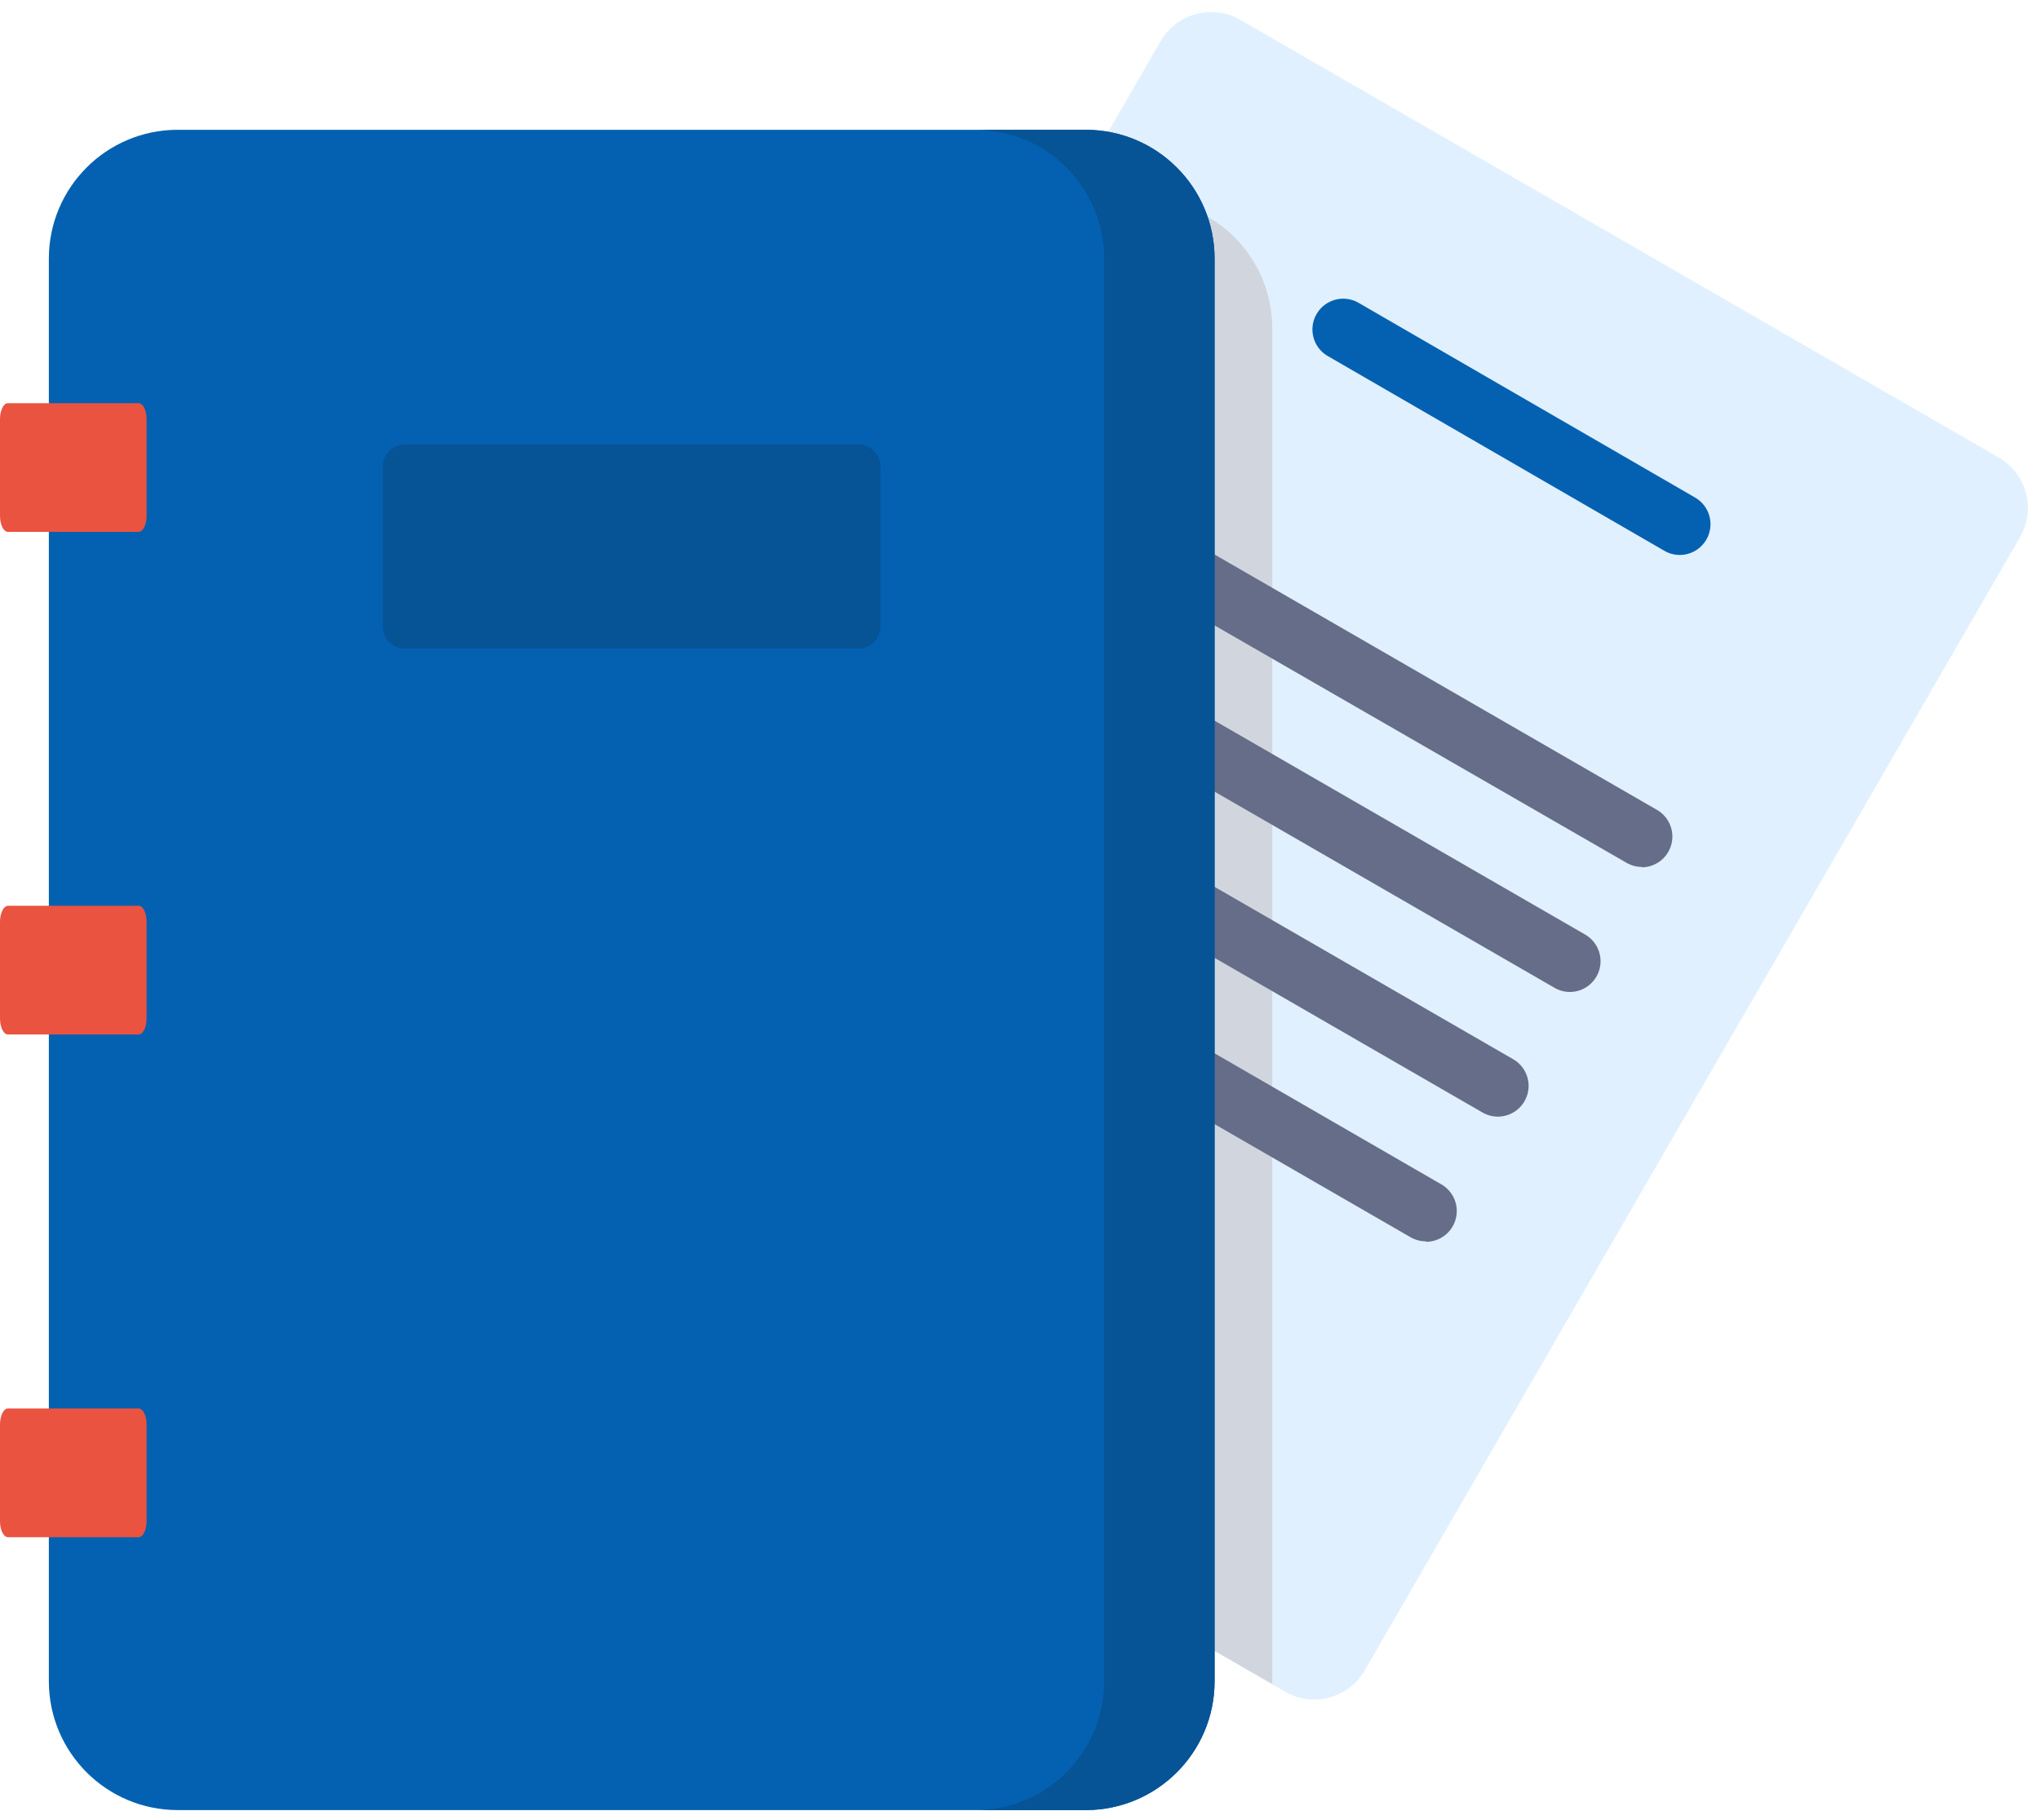
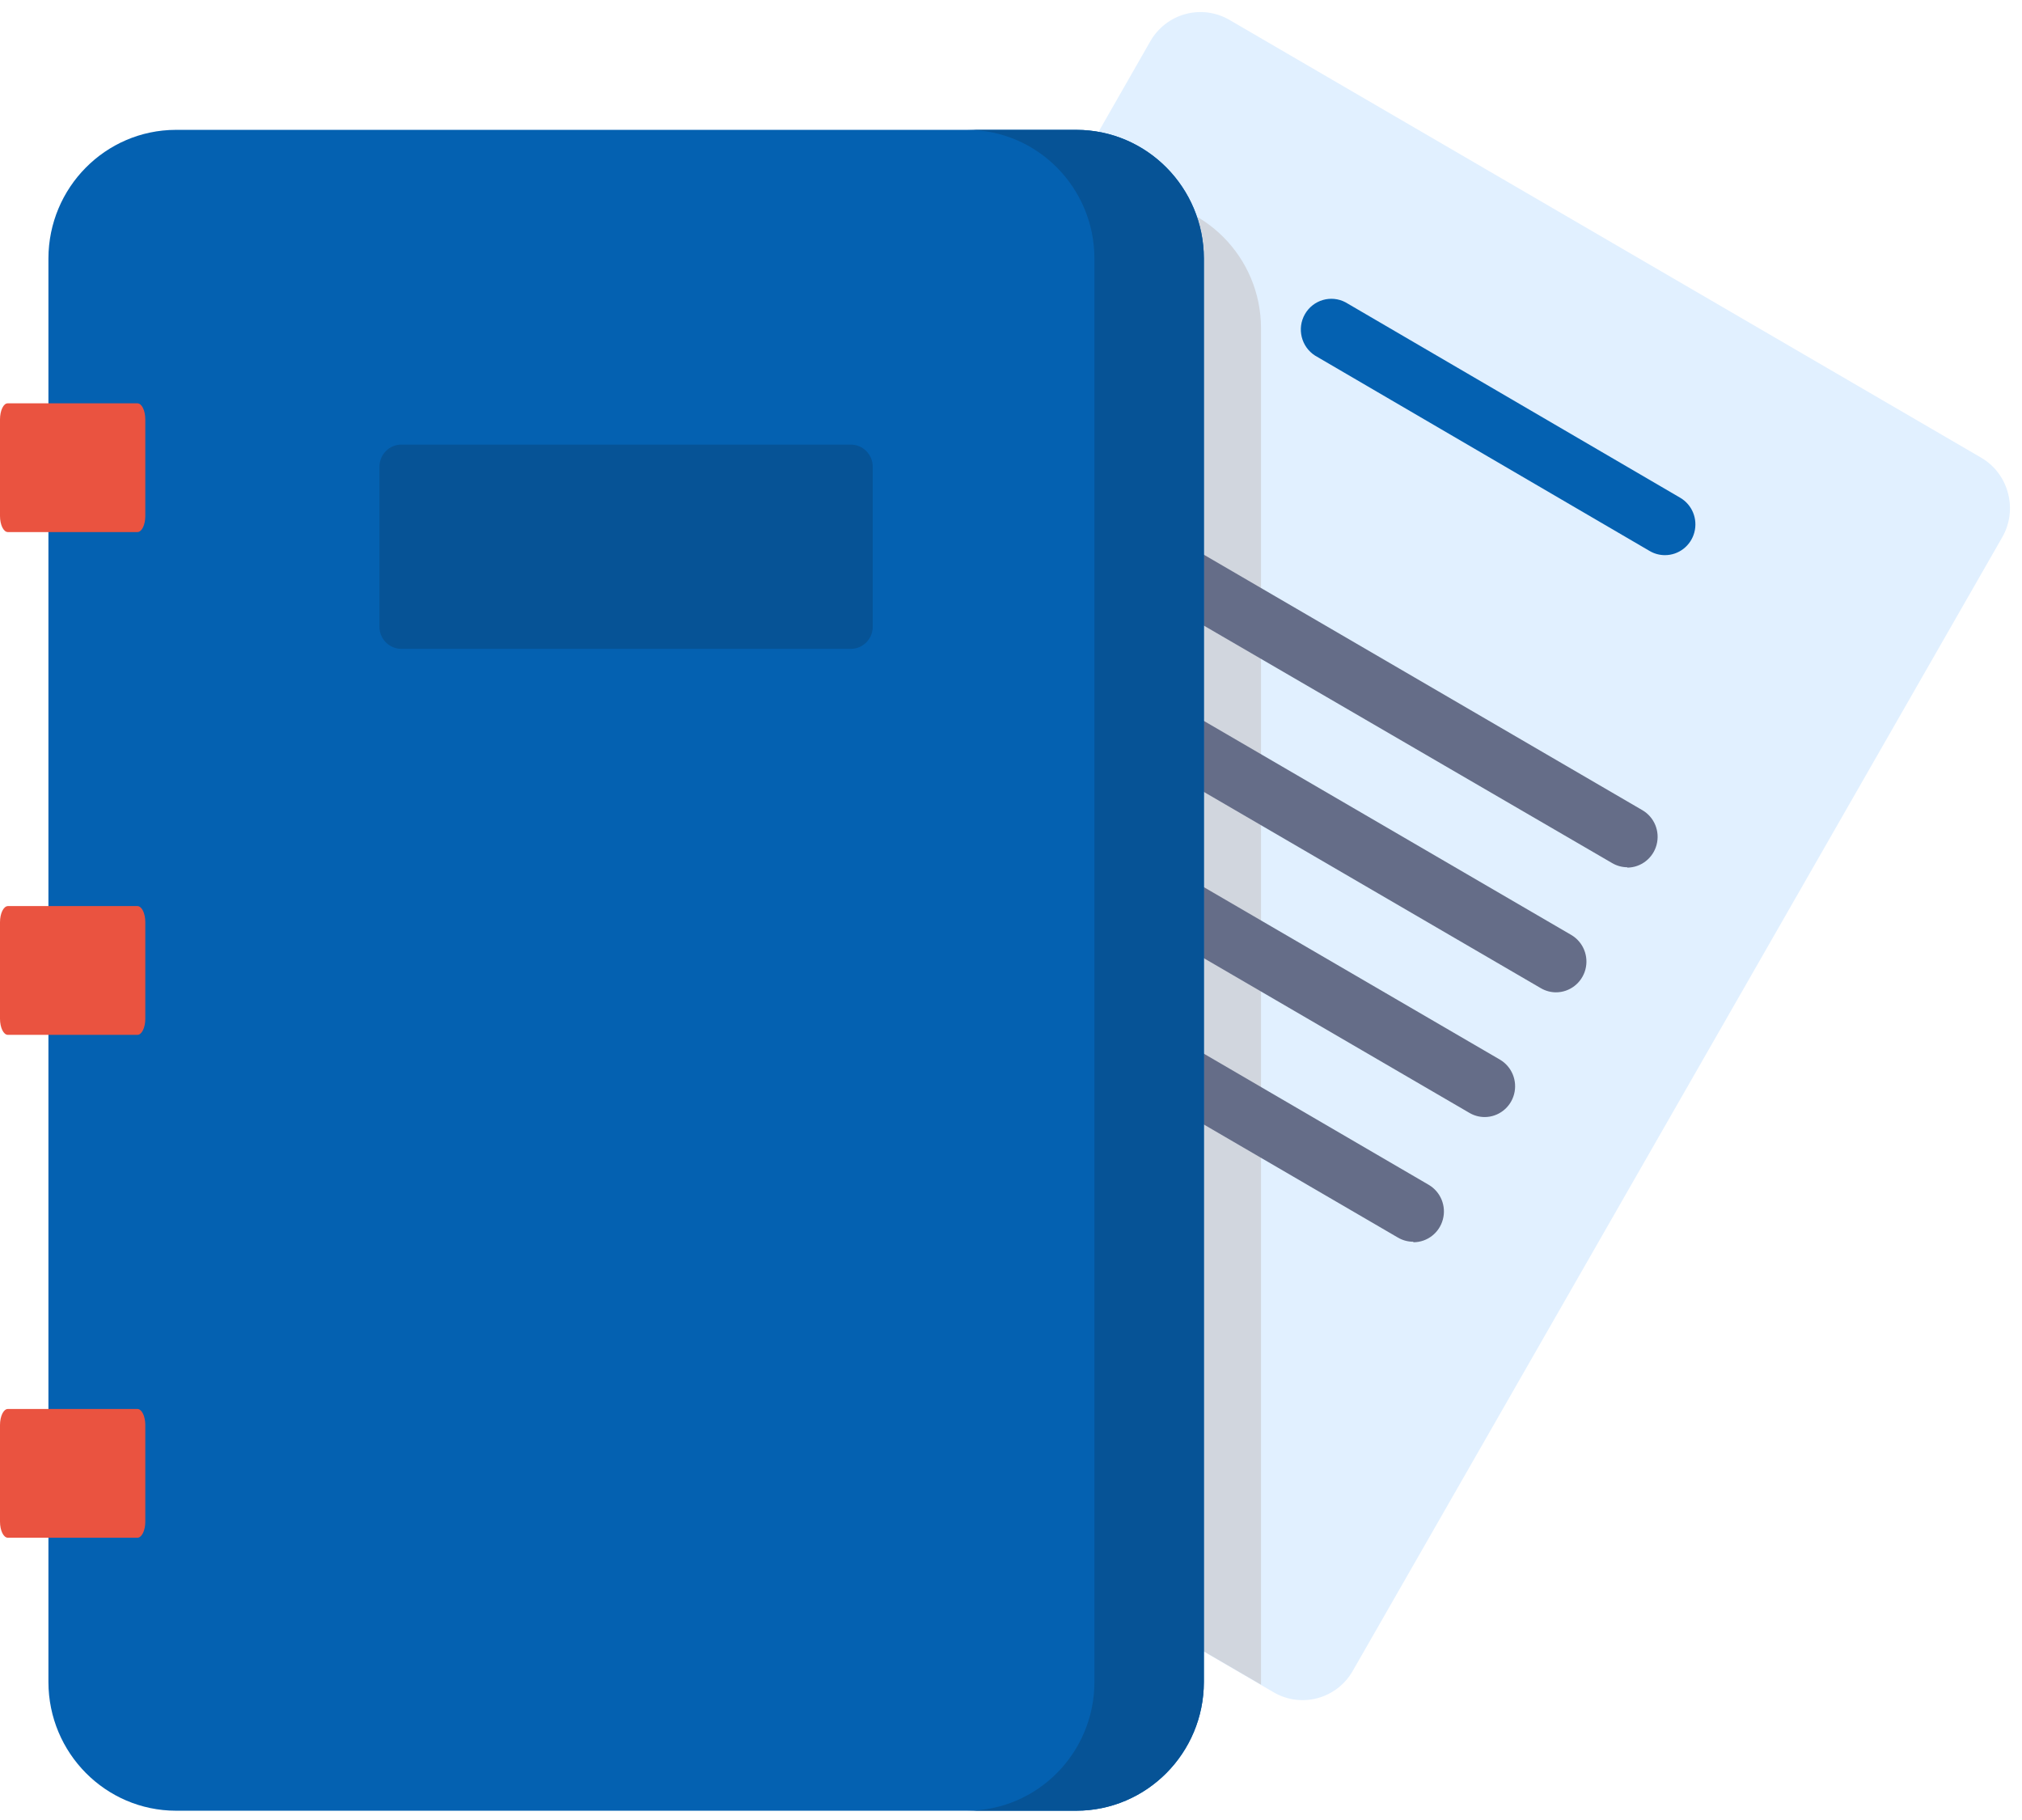
- <svg xmlns="http://www.w3.org/2000/svg" width="139px" height="124px" viewBox="0 0 139 124" version="1.1">
-   <defs />
+ <svg xmlns="http://www.w3.org/2000/svg" width="80px" height="72px" viewBox="0 0 80 72" version="1.1">
  <g id="design" stroke="none" stroke-width="1" fill="none" fill-rule="evenodd">
-     <g id="home-hovers-active" transform="translate(-558, -578)" fill-rule="nonzero">
-       <g id="about-color" transform="translate(558, 578)">
-         <path d="M138.034,33.588 C137.764,32.568 137.095,31.698 136.178,31.175 L84.532,1.365 C83.616,0.829 82.524,0.682 81.498,0.955 C80.473,1.229 79.599,1.901 79.072,2.821 L34.5,80.067 C33.407,81.968 34.059,84.395 35.957,85.493 L87.562,115.303 C89.463,116.396 91.89,115.745 92.989,113.847 L137.635,36.617 C138.169,35.702 138.313,34.611 138.034,33.588 Z" id="Shape" fill="#E1F0FF" />
-         <path d="M77.915,13.598 L72.921,13.598 L34.5,80.067 C33.407,81.968 34.059,84.395 35.957,85.493 L86.688,114.779 L86.688,22.362 C86.679,17.522 82.755,13.603 77.915,13.598 Z" id="Shape" fill="#D1D6DE" />
-         <path d="M113.406,37.541 L90.4,24.226 C89.449,23.624 89.143,22.379 89.706,21.405 C90.269,20.43 91.501,20.074 92.497,20.597 L115.503,33.913 C116.323,34.388 116.722,35.355 116.477,36.27 C116.231,37.186 115.402,37.823 114.454,37.824 C114.086,37.824 113.724,37.726 113.406,37.541 Z" id="Shape" fill="#0461B1" />
-         <path d="M111.874,59.087 C111.506,59.087 111.144,58.989 110.825,58.804 L73.246,37.142 C72.295,36.54 71.989,35.295 72.552,34.321 C73.115,33.346 74.347,32.99 75.343,33.513 L112.906,55.201 C113.726,55.676 114.126,56.643 113.88,57.558 C113.635,58.474 112.806,59.111 111.858,59.112 L111.874,59.087 Z" id="Shape" fill="#656D88" />
-         <path d="M106.972,67.609 C106.603,67.609 106.242,67.511 105.923,67.326 L68.351,45.639 C67.67,45.281 67.239,44.579 67.229,43.809 C67.219,43.04 67.632,42.327 68.303,41.951 C68.975,41.576 69.799,41.598 70.449,42.01 L108.012,63.698 C108.832,64.173 109.231,65.139 108.986,66.055 C108.74,66.97 107.911,67.608 106.963,67.609 L106.972,67.609 Z" id="Shape" fill="#656D88" />
-         <path d="M102.061,76.106 C101.693,76.106 101.331,76.008 101.012,75.823 L63.449,54.136 C62.498,53.534 62.192,52.289 62.755,51.314 C63.318,50.34 64.55,49.984 65.546,50.507 L103.11,72.195 C103.93,72.67 104.329,73.636 104.083,74.552 C103.838,75.467 103.009,76.104 102.061,76.106 Z" id="Shape" fill="#656D88" />
-         <path d="M97.15,84.603 C96.782,84.603 96.42,84.505 96.101,84.32 L58.538,62.632 C57.587,62.03 57.281,60.785 57.844,59.811 C58.408,58.837 59.639,58.481 60.636,59.004 L98.216,80.725 C99.036,81.2 99.435,82.167 99.189,83.082 C98.944,83.998 98.115,84.635 97.167,84.636 L97.15,84.603 Z" id="Shape" fill="#656D88" />
-         <path d="M73.995,8.846 L12.077,8.846 C7.247,8.865 3.338,12.78 3.329,17.61 L3.329,114.604 C3.339,119.44 7.257,123.358 12.094,123.368 L73.995,123.368 C78.831,123.358 82.75,119.44 82.759,114.604 L82.759,17.61 C82.75,12.774 78.831,8.856 73.995,8.846 Z" id="Shape" fill="#0461B1" />
-         <path d="M73.995,8.846 L66.462,8.846 C71.302,8.851 75.226,12.77 75.235,17.61 L75.235,114.604 C75.226,119.44 71.307,123.358 66.47,123.368 L73.995,123.368 C78.831,123.358 82.75,119.44 82.759,114.604 C82.759,106.562 82.759,100.531 82.759,96.51 C82.759,78.976 82.759,52.676 82.759,17.61 C82.75,12.774 78.831,8.856 73.995,8.846 Z" id="Shape" fill="#065396" />
-         <path d="M0,28.578 L0,35.153 C0,35.76 0.241,36.251 0.541,36.251 L9.447,36.251 C9.747,36.251 9.988,35.76 9.988,35.153 L9.988,28.578 C9.988,27.971 9.747,27.48 9.447,27.48 L0.541,27.48 C0.241,27.463 0,27.971 0,28.578 Z" id="Shape" fill="#EA5340" />
-         <path d="M0,62.832 L0,69.407 C0,70.014 0.241,70.505 0.541,70.505 L9.447,70.505 C9.747,70.505 9.988,70.014 9.988,69.407 L9.988,62.832 C9.988,62.225 9.747,61.734 9.447,61.734 L0.541,61.734 C0.241,61.742 0,62.233 0,62.832 Z" id="Shape" fill="#EA5340" />
-         <path d="M0,97.094 L0,103.669 C0,104.277 0.241,104.768 0.541,104.768 L9.447,104.768 C9.747,104.768 9.988,104.277 9.988,103.669 L9.988,97.094 C9.988,96.487 9.747,95.996 9.447,95.996 L0.541,95.996 C0.241,95.996 0,96.487 0,97.094 Z" id="Shape" fill="#EA5340" />
-         <path d="M58.488,44.207 L27.592,44.207 C26.76,44.207 26.085,43.533 26.085,42.701 L26.085,31.799 C26.085,30.967 26.76,30.293 27.592,30.293 L58.488,30.293 C58.888,30.293 59.271,30.451 59.553,30.734 C59.836,31.016 59.995,31.399 59.995,31.799 L59.995,42.701 C59.995,43.1 59.836,43.484 59.553,43.766 C59.271,44.049 58.888,44.207 58.488,44.207 Z" id="Shape" fill="#065396" />
+     <g id="home-2-hover" transform="translate(-620, -489)" fill-rule="nonzero">
+       <g id="about-color" transform="translate(620, 489)">
+         <g id="Shape">
+           <path d="M79.444,19.503 C79.288,18.91 78.904,18.406 78.376,18.101 L48.651,0.792 C48.124,0.482 47.496,0.396 46.906,0.555 C46.315,0.714 45.813,1.104 45.509,1.638 L19.856,46.491 C19.227,47.595 19.602,49.004 20.695,49.641 L50.395,66.95 C51.489,67.585 52.886,67.207 53.519,66.105 L79.214,21.262 C79.522,20.73 79.604,20.097 79.444,19.503 Z" fill="#E1F0FF" />
+           <path d="M44.843,7.896 L41.969,7.896 L19.856,46.491 C19.227,47.595 19.602,49.004 20.695,49.641 L49.892,66.646 L49.892,12.984 C49.887,10.174 47.629,7.898 44.843,7.896 Z" fill="#D1D6DE" />
+           <path d="M65.269,21.798 L52.029,14.067 C51.482,13.717 51.305,12.994 51.629,12.428 C51.954,11.863 52.662,11.656 53.236,11.96 L66.477,19.691 C66.949,19.967 67.178,20.528 67.037,21.06 C66.896,21.592 66.419,21.962 65.873,21.962 C65.661,21.962 65.453,21.906 65.269,21.798 Z" fill="#0461B1" />
+           <path d="M64.388,34.309 C64.176,34.309 63.968,34.252 63.784,34.144 L42.156,21.566 C41.608,21.217 41.432,20.494 41.756,19.928 C42.081,19.362 42.789,19.156 43.363,19.459 L64.982,32.052 C65.454,32.328 65.684,32.889 65.542,33.421 C65.401,33.952 64.924,34.322 64.378,34.323 L64.388,34.309 Z" fill="#656D88" />
+           <path d="M61.566,39.257 C61.354,39.257 61.146,39.2 60.963,39.093 L39.339,26.5 C38.947,26.292 38.699,25.884 38.693,25.438 C38.687,24.991 38.925,24.577 39.311,24.359 C39.698,24.141 40.172,24.154 40.546,24.393 L62.165,36.986 C62.637,37.262 62.867,37.823 62.726,38.355 C62.584,38.886 62.107,39.256 61.562,39.257 L61.566,39.257 Z" fill="#656D88" />
+           <path d="M58.74,44.191 C58.528,44.19 58.32,44.134 58.137,44.026 L36.517,31.434 C35.97,31.084 35.794,30.361 36.118,29.795 C36.442,29.23 37.151,29.023 37.725,29.327 L59.344,41.919 C59.816,42.196 60.045,42.757 59.904,43.288 C59.763,43.82 59.286,44.19 58.74,44.191 Z" fill="#656D88" />
+           <path d="M55.914,49.124 C55.702,49.124 55.493,49.067 55.31,48.96 L33.691,36.367 C33.144,36.018 32.968,35.295 33.292,34.729 C33.616,34.163 34.325,33.957 34.898,34.26 L56.527,46.872 C56.999,47.149 57.229,47.71 57.087,48.241 C56.946,48.773 56.469,49.143 55.923,49.144 L55.914,49.124 Z" fill="#656D88" />
+           <path d="M42.587,5.137 L6.951,5.137 C4.171,5.147 1.921,7.421 1.916,10.225 L1.916,66.544 C1.921,69.352 4.177,71.627 6.96,71.633 L42.587,71.633 C45.371,71.627 47.626,69.352 47.631,66.544 L47.631,10.225 C47.626,7.417 45.371,5.142 42.587,5.137 Z" fill="#0461B1" />
+           <path d="M42.587,5.137 L38.251,5.137 C41.037,5.139 43.295,7.415 43.301,10.225 L43.301,66.544 C43.295,69.352 41.04,71.627 38.256,71.633 L42.587,71.633 C45.371,71.627 47.626,69.352 47.631,66.544 C47.631,61.875 47.631,58.373 47.631,56.038 C47.631,45.857 47.631,30.586 47.631,10.225 C47.626,7.417 45.371,5.142 42.587,5.137 Z" fill="#065396" />
+           <path d="M-3.06421555e-14,16.594 L-3.06421555e-14,20.411 C-3.06421555e-14,20.764 0.139,21.049 0.311,21.049 L5.437,21.049 C5.61,21.049 5.749,20.764 5.749,20.411 L5.749,16.594 C5.749,16.241 5.61,15.956 5.437,15.956 L0.311,15.956 C0.139,15.946 -3.06421555e-14,16.241 -3.06421555e-14,16.594 Z" fill="#EA5340" />
+           <path d="M-3.06421555e-14,36.483 L-3.06421555e-14,40.301 C-3.06421555e-14,40.653 0.139,40.939 0.311,40.939 L5.437,40.939 C5.61,40.939 5.749,40.653 5.749,40.301 L5.749,36.483 C5.749,36.13 5.61,35.845 5.437,35.845 L0.311,35.845 C0.139,35.85 -3.06421555e-14,36.135 -3.06421555e-14,36.483 Z" fill="#EA5340" />
+           <path d="M-3.06421555e-14,56.377 L-3.06421555e-14,60.195 C-3.06421555e-14,60.548 0.139,60.833 0.311,60.833 L5.437,60.833 C5.61,60.833 5.749,60.548 5.749,60.195 L5.749,56.377 C5.749,56.025 5.61,55.74 5.437,55.74 L0.311,55.74 C0.139,55.74 -3.06421555e-14,56.025 -3.06421555e-14,56.377 Z" fill="#EA5340" />
+           <path d="M33.662,25.669 L15.88,25.669 C15.401,25.669 15.013,25.277 15.013,24.794 L15.013,18.464 C15.013,17.981 15.401,17.589 15.88,17.589 L33.662,17.589 C33.892,17.589 34.113,17.681 34.275,17.845 C34.438,18.009 34.529,18.232 34.529,18.464 L34.529,24.794 C34.529,25.026 34.438,25.249 34.275,25.413 C34.113,25.577 33.892,25.669 33.662,25.669 Z" fill="#065396" />
+         </g>
      </g>
    </g>
  </g>
</svg>
